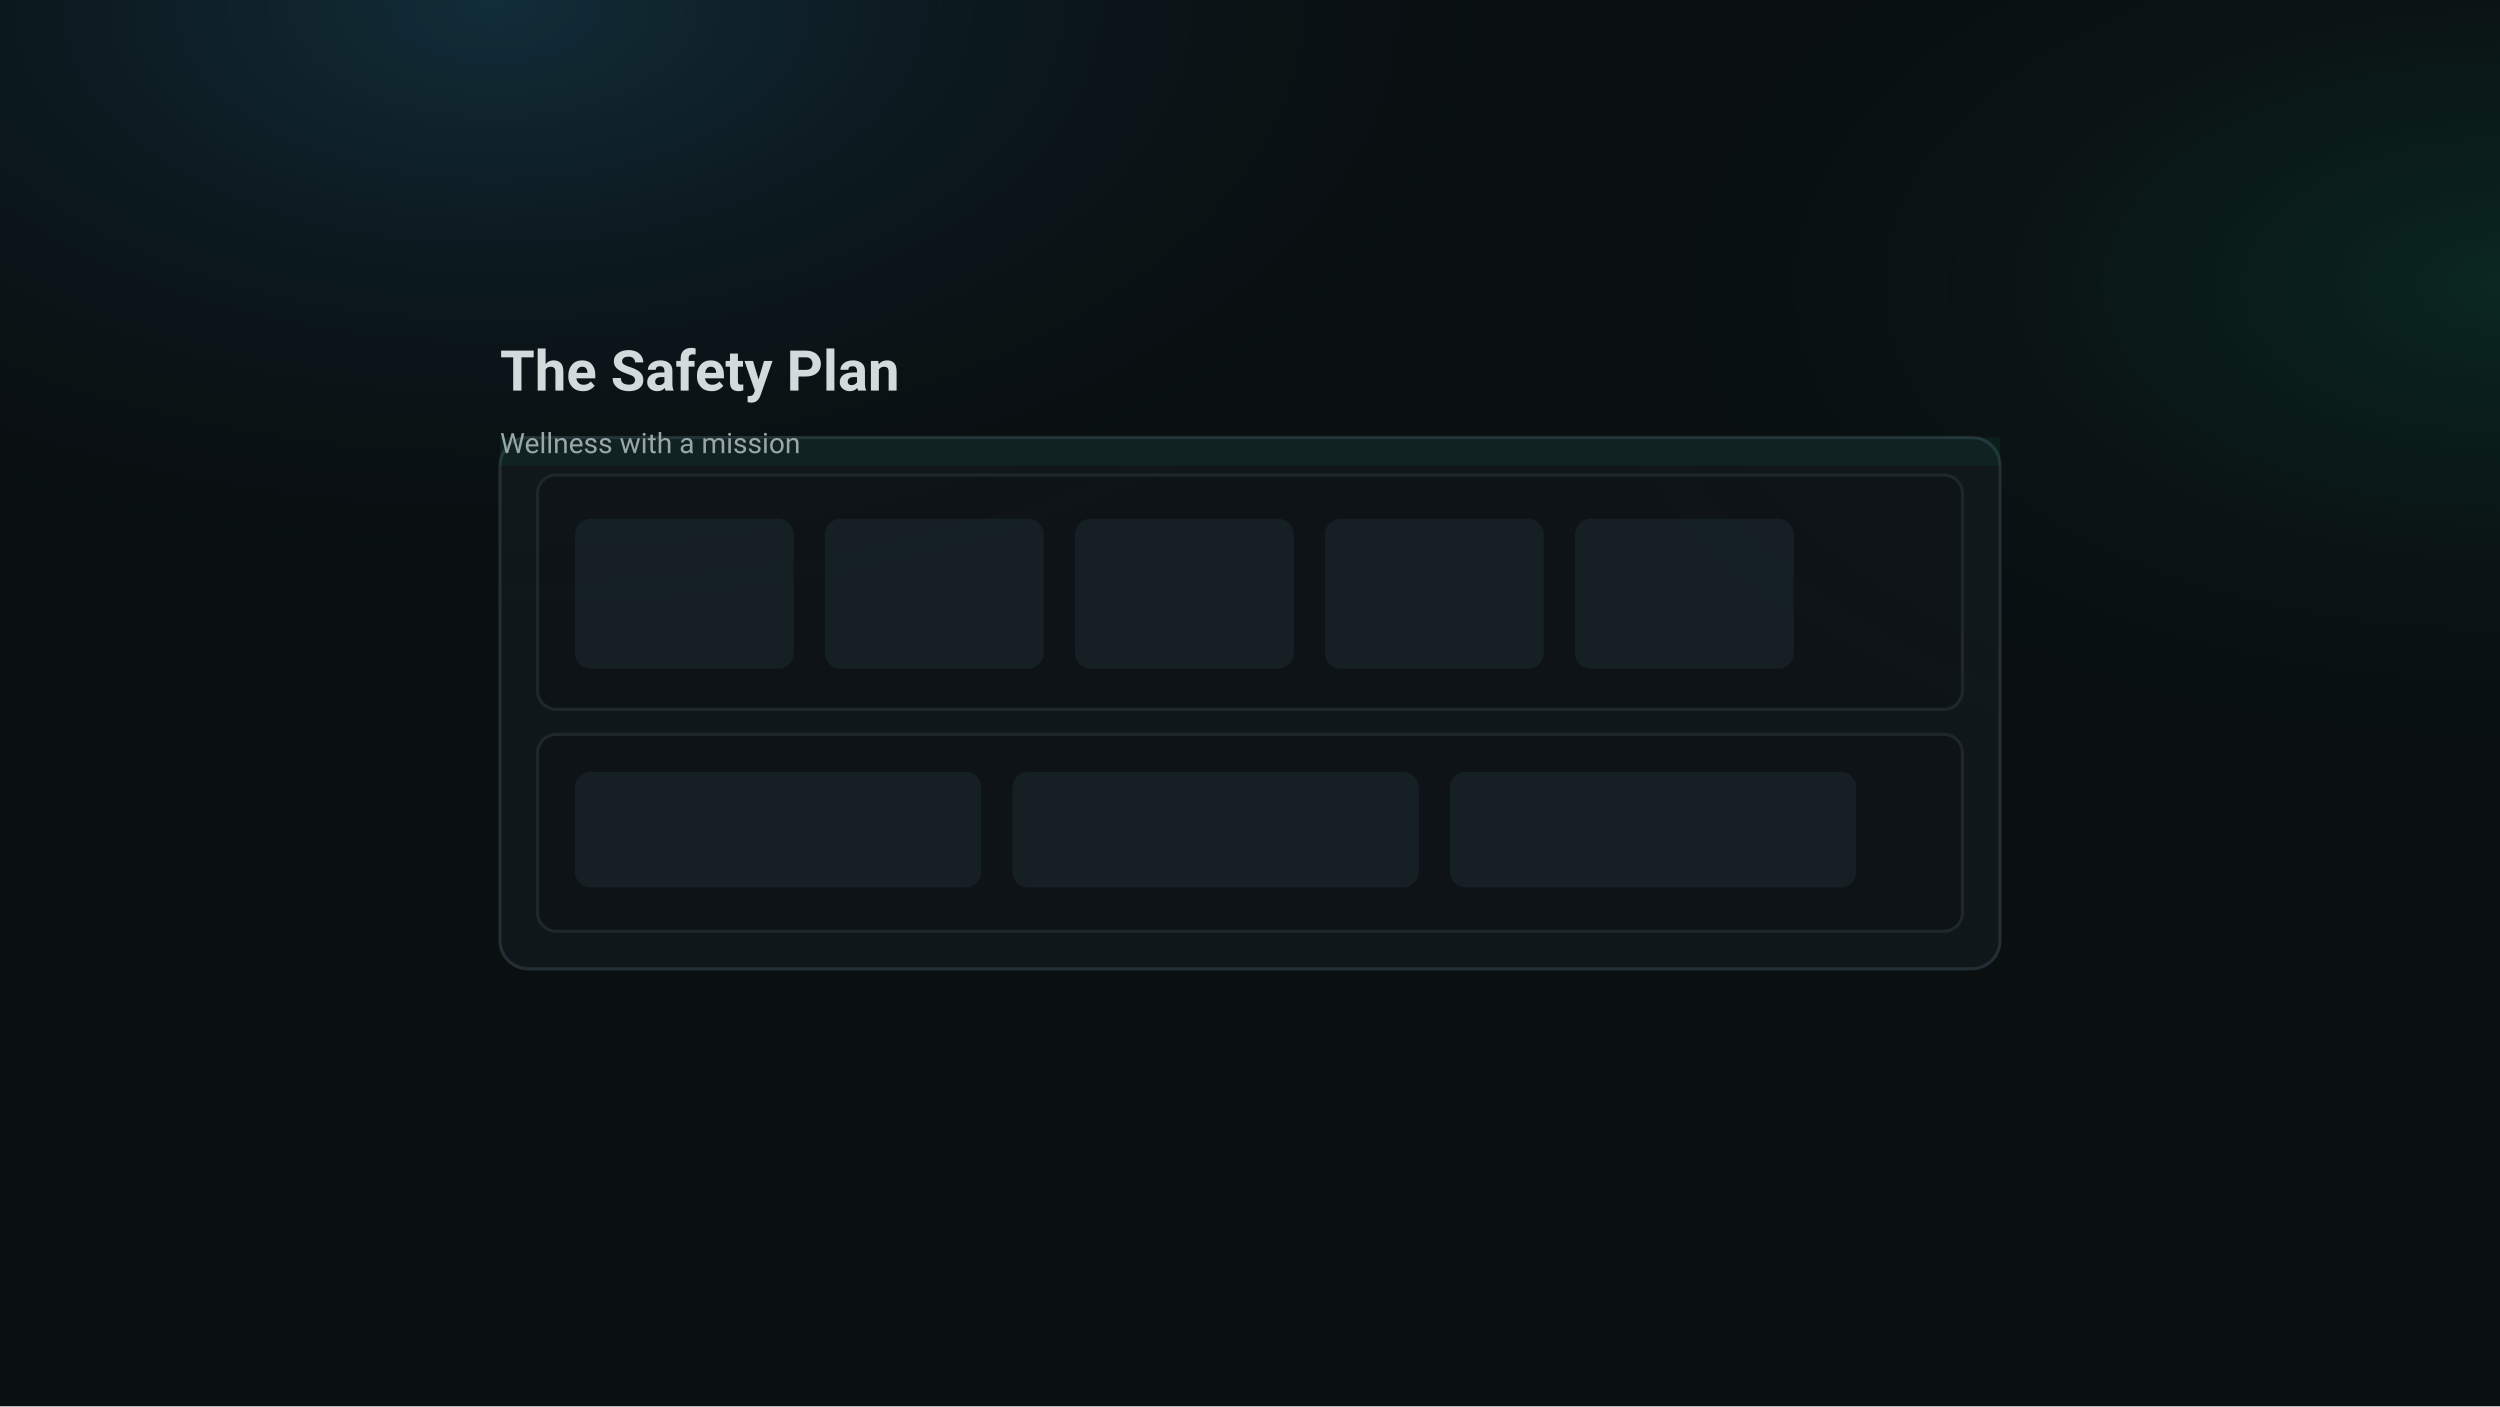
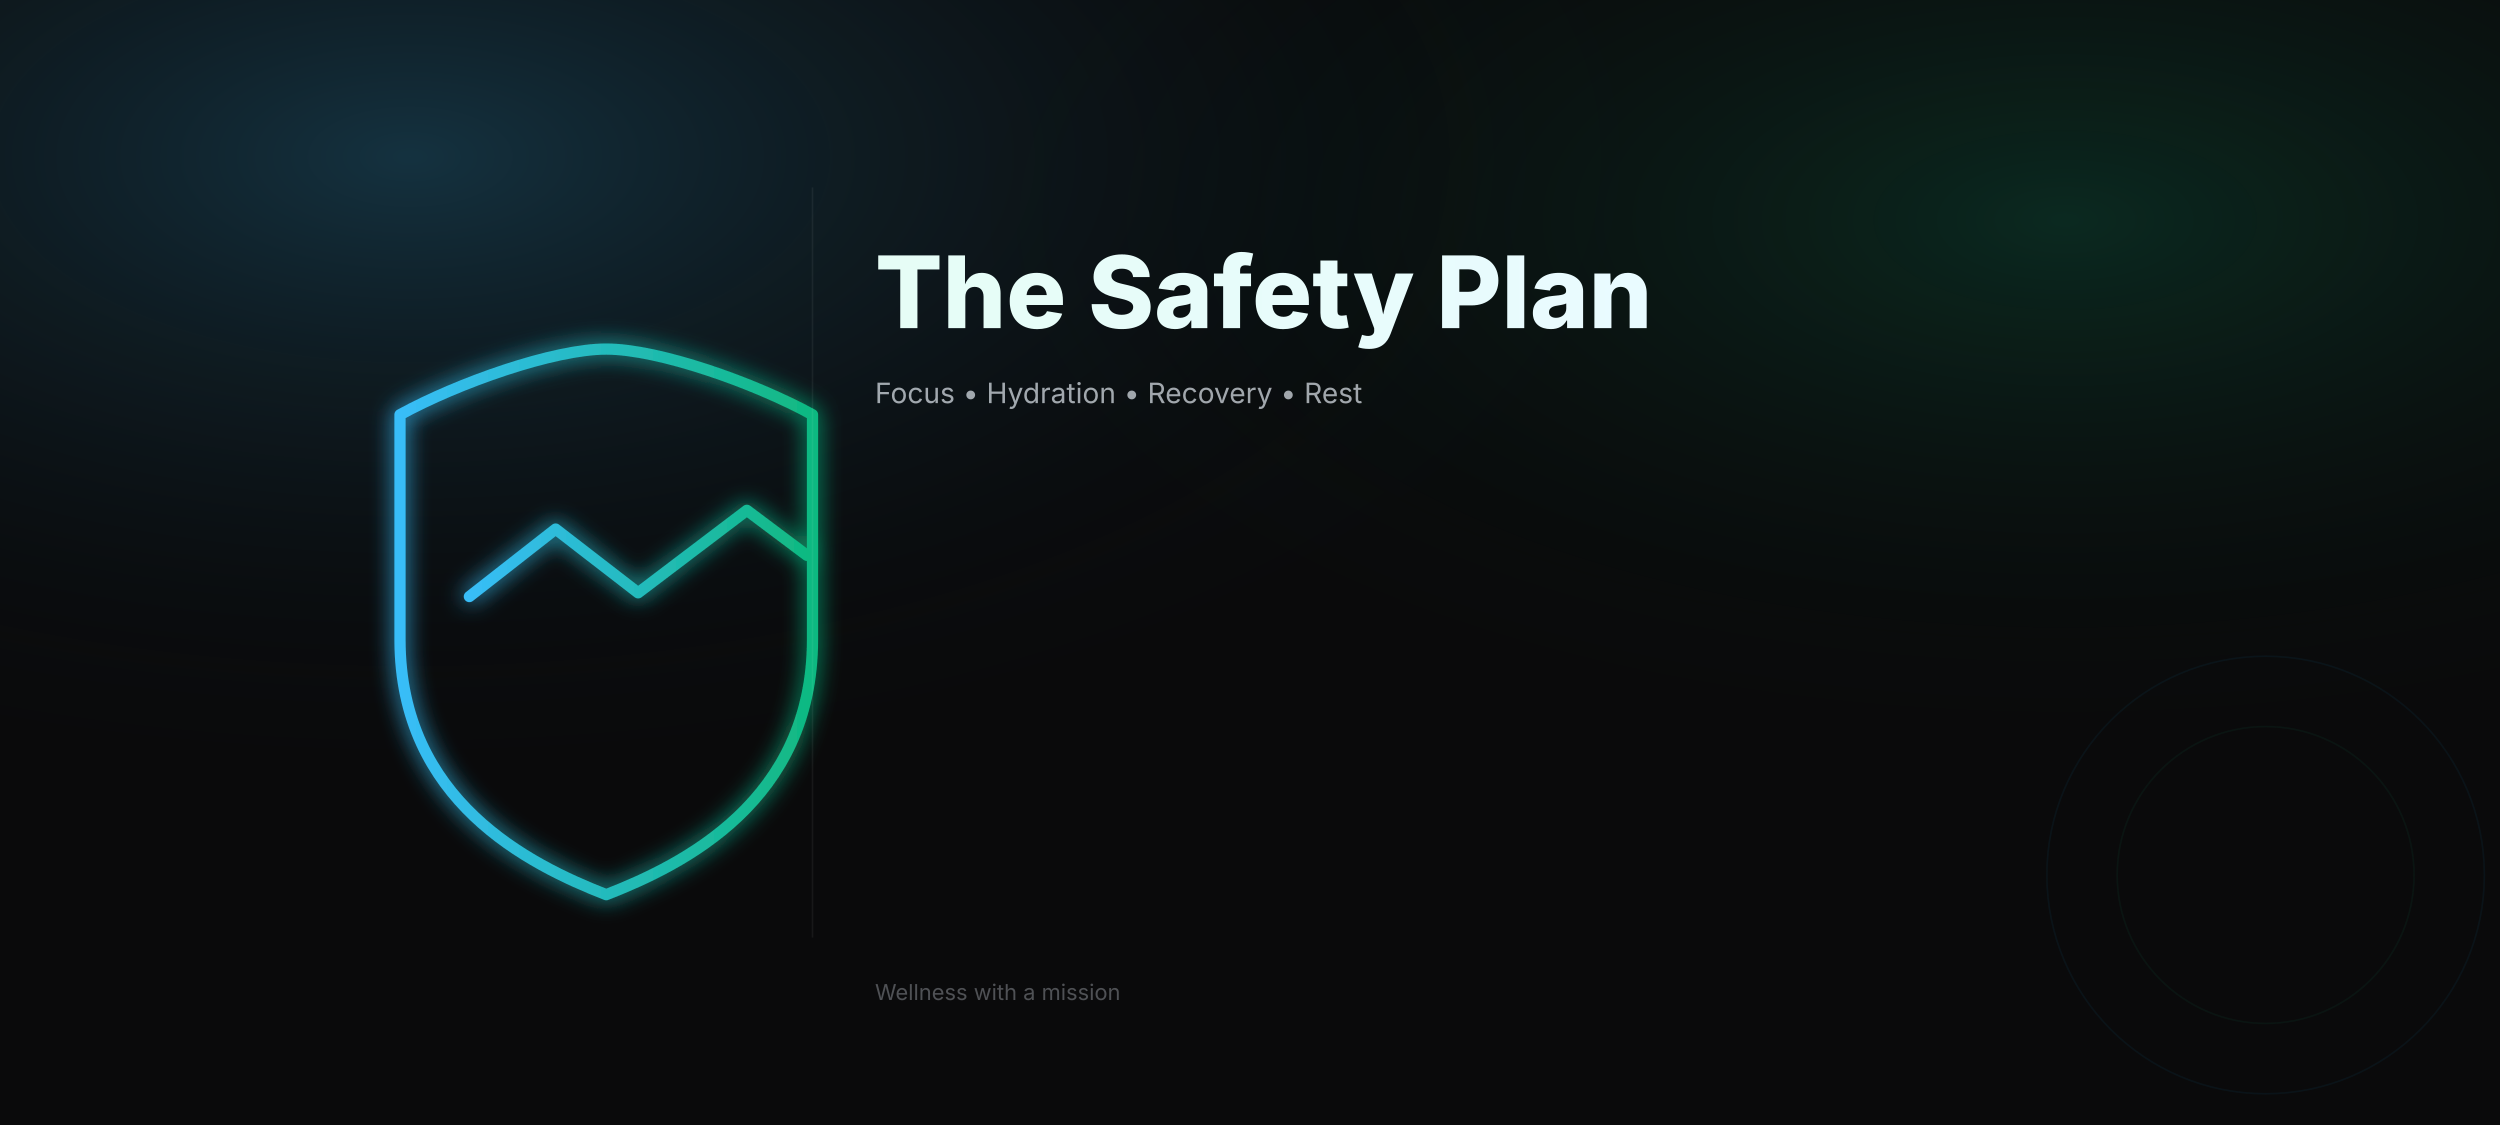
- <svg xmlns="http://www.w3.org/2000/svg" width="1600" height="900" viewBox="0 0 1600 900">
+ <svg xmlns="http://www.w3.org/2000/svg" width="1600" height="720" viewBox="0 0 1600 720" fill="none">
  <defs>
-     <radialGradient id="g1" cx="20%" cy="0%" r="80%">
-       <stop offset="0%" stop-color="#38bdf8" stop-opacity=".22" />
-       <stop offset="60%" stop-color="#000" stop-opacity="0" />
+     <radialGradient id="bgA" cx="0" cy="0" r="1" gradientUnits="userSpaceOnUse" gradientTransform="translate(260 100) rotate(0) scale(860 420)">
+       <stop stop-color="#38BDF8" stop-opacity="0.22" />
+       <stop offset="1" stop-color="#000000" stop-opacity="0" />
    </radialGradient>
-     <radialGradient id="g2" cx="100%" cy="20%" r="60%">
-       <stop offset="0%" stop-color="#10b981" stop-opacity=".18" />
-       <stop offset="70%" stop-color="#000" stop-opacity="0" />
+     <radialGradient id="bgB" cx="0" cy="0" r="1" gradientUnits="userSpaceOnUse" gradientTransform="translate(1320 140) rotate(0) scale(760 360)">
+       <stop stop-color="#10B981" stop-opacity="0.18" />
+       <stop offset="1" stop-color="#000000" stop-opacity="0" />
    </radialGradient>
-     <linearGradient id="fade" x1="0" y1="0" x2="0" y2="1">
-       <stop offset="0%" stop-color="#0c1214" />
-       <stop offset="100%" stop-color="#0c1214" />
+     <filter id="glow" x="-50%" y="-50%" width="200%" height="200%">
+       <feGaussianBlur stdDeviation="6" result="blur" />
+       <feMerge>
+         <feMergeNode in="blur" />
+         <feMergeNode in="SourceGraphic" />
+       </feMerge>
+     </filter>
+     <linearGradient id="gradStroke" x1="0" y1="0" x2="1" y2="0">
+       <stop offset="0" stop-color="#38BDF8" />
+       <stop offset="1" stop-color="#10B981" />
+     </linearGradient>
+     <linearGradient id="gradType" x1="0" y1="0" x2="1" y2="0">
+       <stop offset="0" stop-color="#E6FDF6" />
+       <stop offset="1" stop-color="#E9FBFF" />
    </linearGradient>
  </defs>
-   <rect width="1600" height="900" fill="url(#fade)" />
-   <rect width="1600" height="900" fill="url(#g1)" />
-   <rect width="1600" height="900" fill="url(#g2)" />
-   <rect width="1600" height="900" fill="#000" opacity=".18" />
-   <g transform="translate(320,280)" opacity=".9">
-     <rect x="0" y="0" rx="18" ry="18" width="960" height="340" fill="#11181c" stroke="#263238" stroke-width="2" />
-     <rect x="24" y="24" rx="12" ry="12" width="912" height="150" fill="#0e1417" stroke="#1f2a2f" stroke-width="2" />
-     <rect x="24" y="190" rx="12" ry="12" width="912" height="126" fill="#0e1417" stroke="#1f2a2f" stroke-width="2" />
-     <g fill="#162126">
-       <rect x="48" y="52" width="140" height="96" rx="10" />
-       <rect x="208" y="52" width="140" height="96" rx="10" />
-       <rect x="368" y="52" width="140" height="96" rx="10" />
-       <rect x="528" y="52" width="140" height="96" rx="10" />
-       <rect x="688" y="52" width="140" height="96" rx="10" />
-       <rect x="48" y="214" width="260" height="74" rx="10" />
-       <rect x="328" y="214" width="260" height="74" rx="10" />
-       <rect x="608" y="214" width="260" height="74" rx="10" />
-     </g>
-     <rect x="0" y="0" width="960" height="18" fill="#10b981" opacity=".08" />
+   <rect width="1600" height="720" fill="#0a0a0b" />
+   <rect width="1600" height="720" fill="url(#bgA)" />
+   <rect width="1600" height="720" fill="url(#bgB)" />
+   <g transform="translate(220 185) scale(1.2)" filter="url(#glow)" stroke="url(#gradStroke)" stroke-width="6" fill="none" stroke-linecap="round" stroke-linejoin="round">
+     <path d="M140 32c-28 0-79 18-110 35v120c0 86 69 120 110 136c41-16 110-50 110-136V67c-31-17-82-35-110-35z" />
+     <path d="M67 164l46-36l44 34l58-44l32 24" />
  </g>
-   <g font-family="system-ui, -apple-system, Segoe UI, Roboto, Inter, Arial" fill="#e8f1f2" opacity=".9">
-     <text x="320" y="250" font-size="36" font-weight="700">The Safety Plan</text>
-     <text x="320" y="290" font-size="18" fill="#a9b5b7">Wellness with a mission</text>
+   <path d="M520 120v480" stroke="rgba(255,255,255,0.06)" />
+   <g transform="translate(560 210)">
+     <text x="0" y="0" font-family="Inter, ui-sans-serif, system-ui, -apple-system, Segoe UI, Roboto, Helvetica, Arial" font-size="64" font-weight="800" fill="url(#gradType)">
+       The Safety Plan
+     </text>
+     <text x="0" y="48" font-family="Inter, ui-sans-serif, system-ui" font-size="18" fill="rgba(226,232,240,0.7)">
+       Focus • Hydration • Recovery • Rest
+     </text>
  </g>
+   <g opacity="0.25">
+     <circle cx="1450" cy="560" r="140" stroke="#0ea5e9" stroke-opacity="0.25" />
+     <circle cx="1450" cy="560" r="95" stroke="#10b981" stroke-opacity="0.25" />
+   </g>
+   <text x="560" y="640" font-family="Inter, ui-sans-serif, system-ui" font-size="14" fill="rgba(226,232,240,0.32)">
+     Wellness with a mission
+   </text>
</svg>
